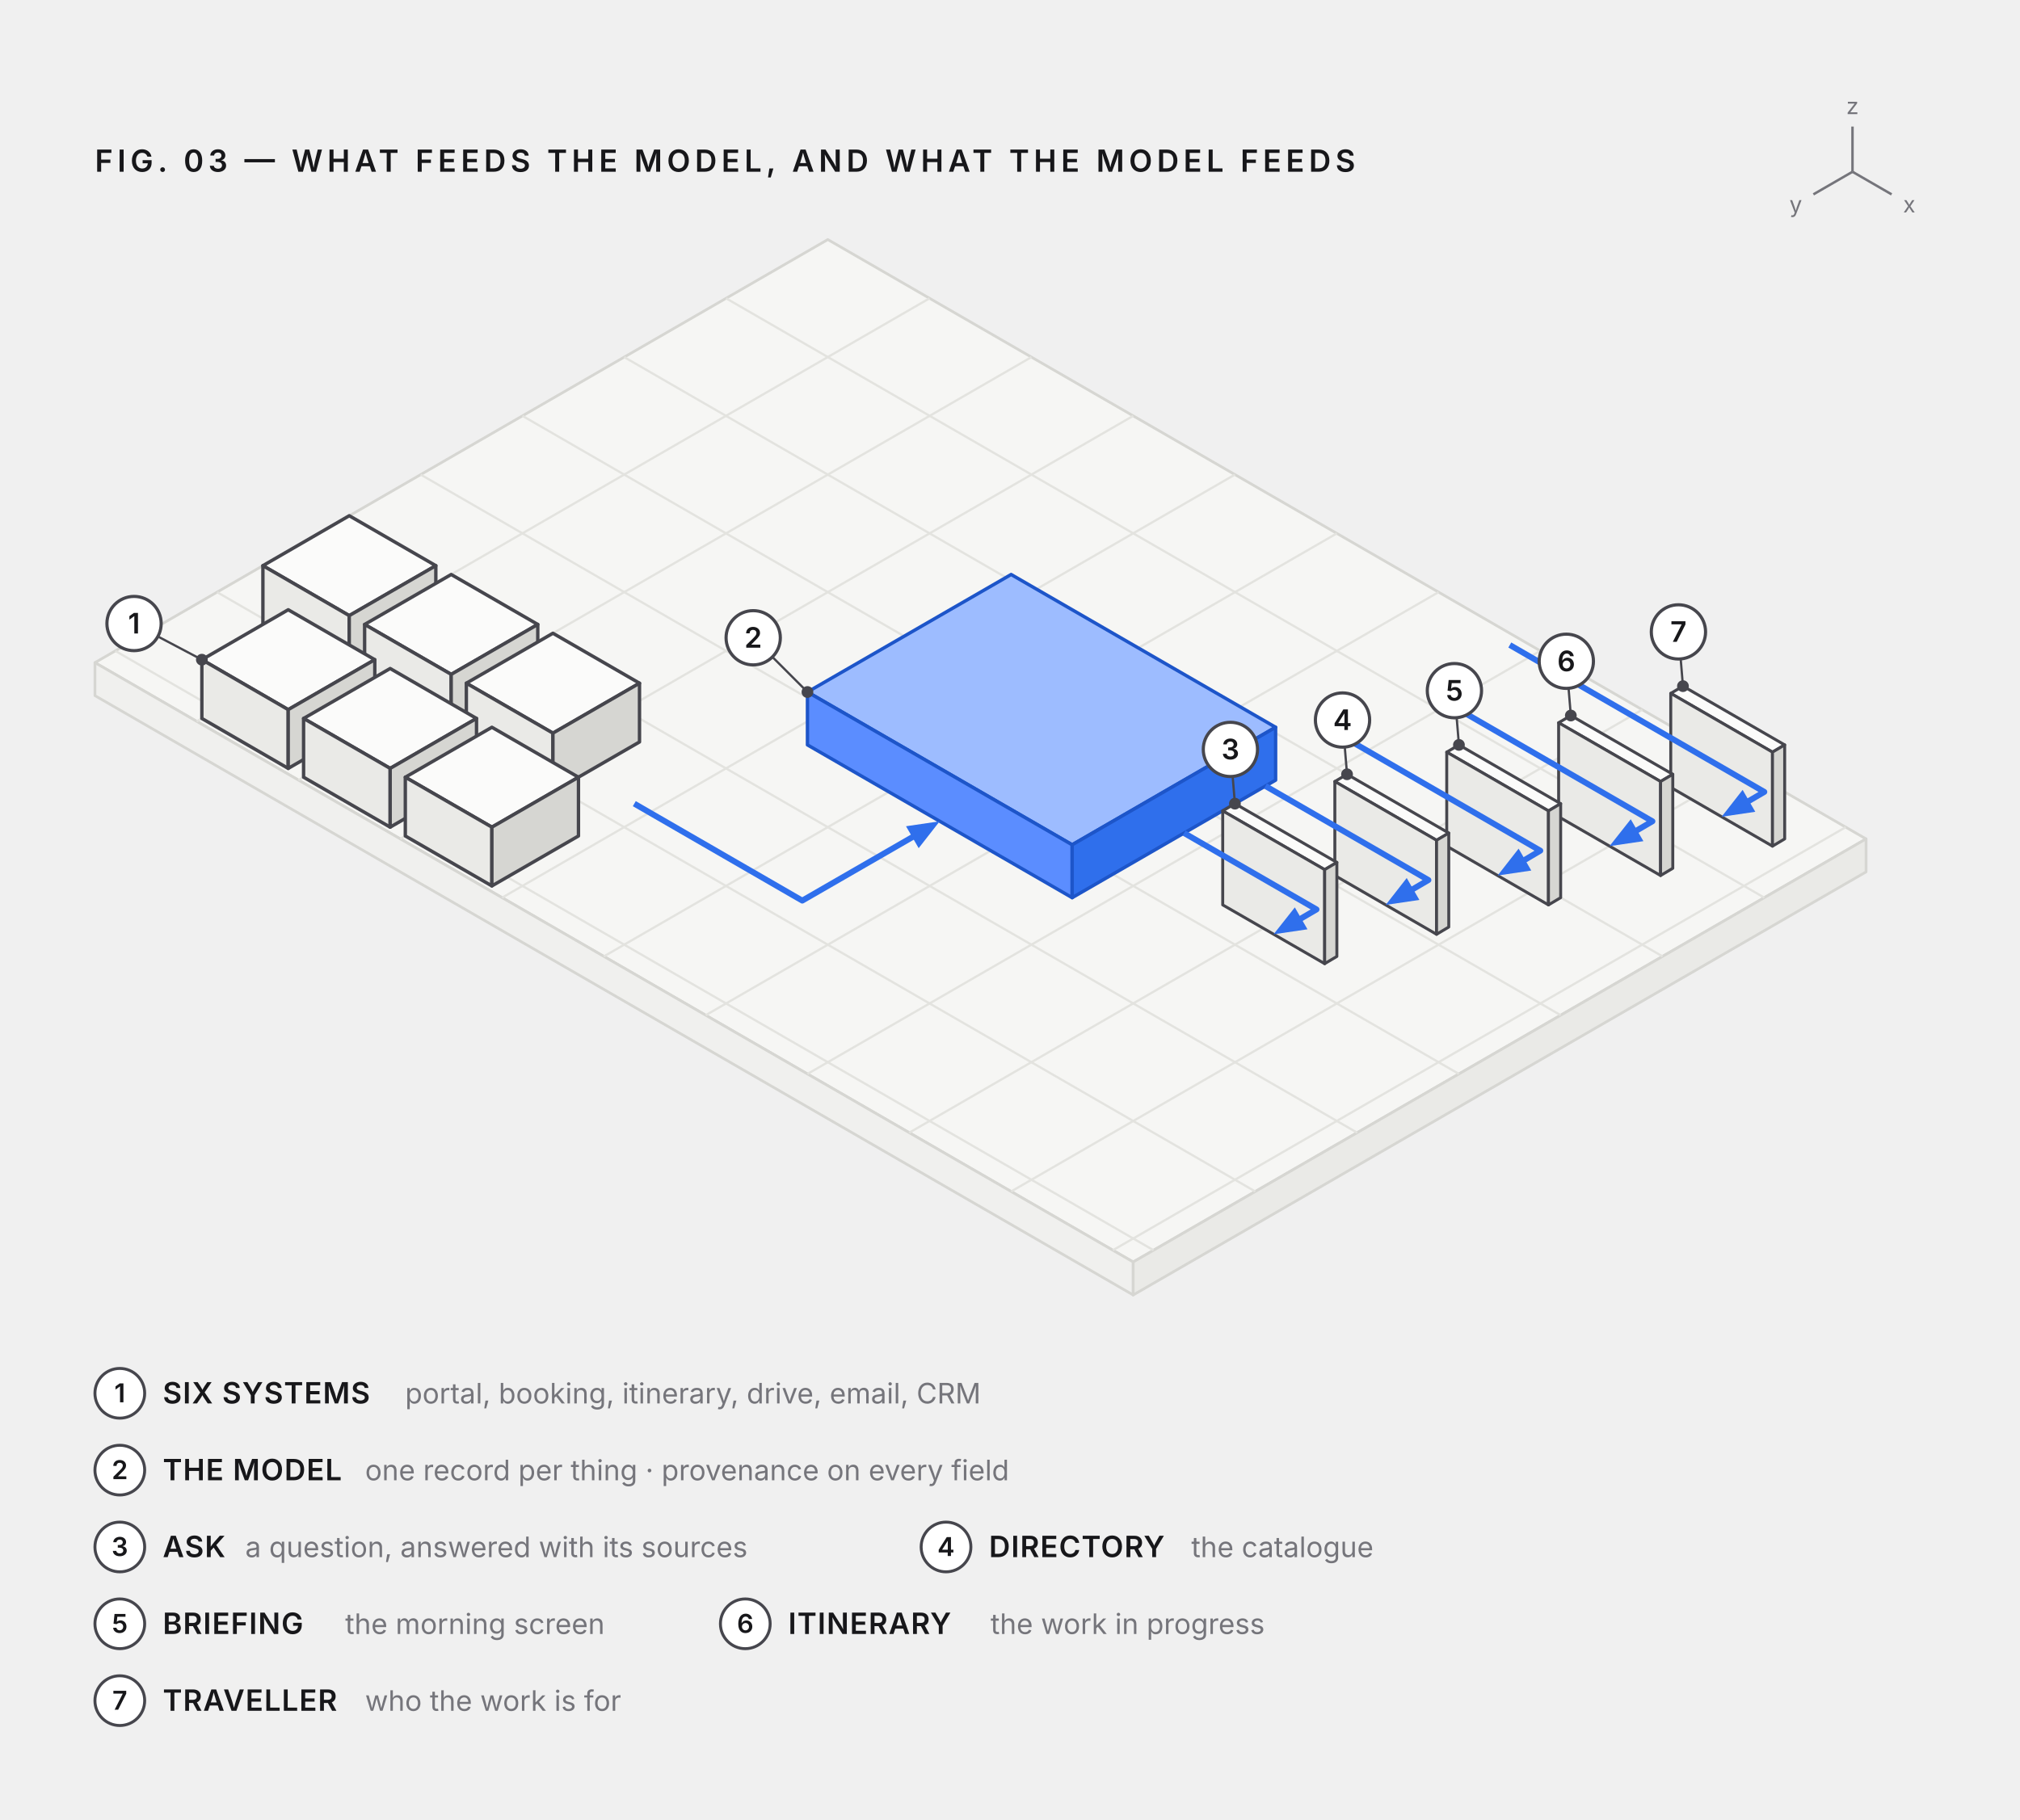
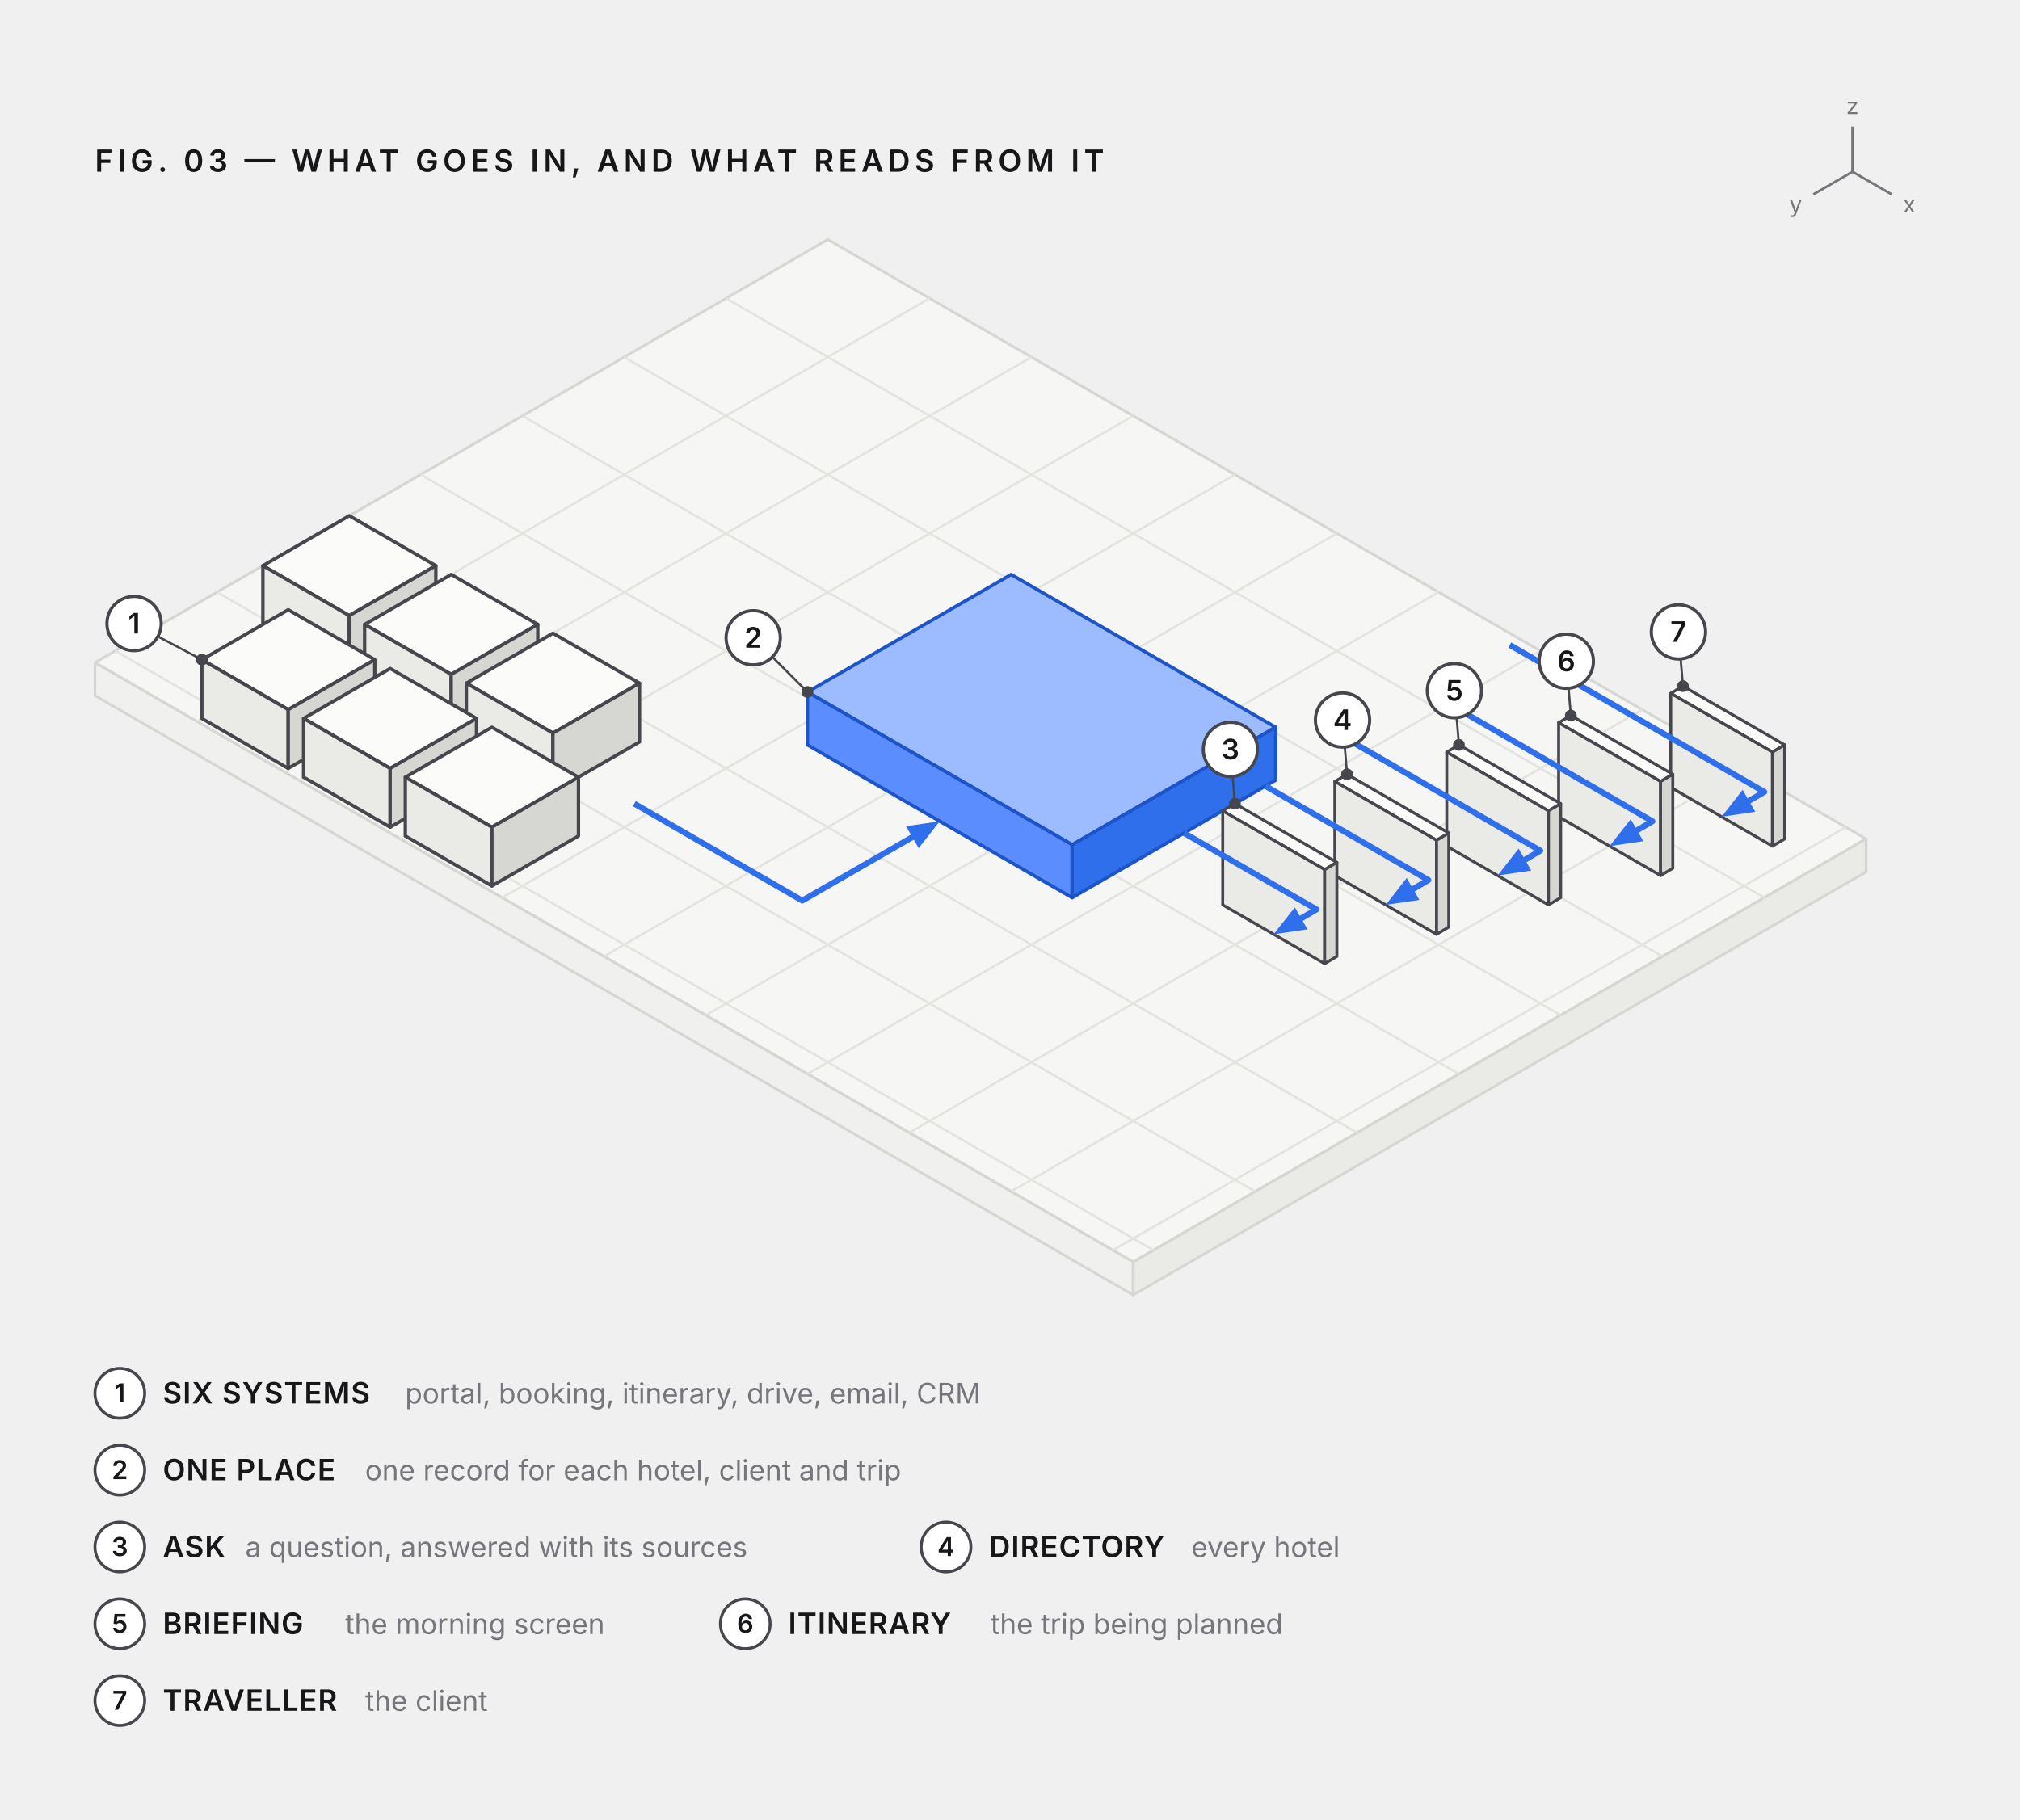
<svg xmlns="http://www.w3.org/2000/svg" viewBox="203.8 219.4 893.6 805.0" font-family="'Libre Franklin', Inter, 'Helvetica Neue', Arial, sans-serif">
  <g id="ground">
    <polygon points="570.0,325.4 1029.3,590.6 705.1,777.8 245.8,512.6" fill="#f6f6f4" stroke="#d6d6d2" stroke-width="1.2" stroke-linejoin="round" />
    <polygon points="245.8,527.2 705.1,792.4 705.1,777.8 245.8,512.6" fill="#f0f0ee" stroke="#d6d6d2" stroke-width="1.2" stroke-linejoin="round" />
    <polygon points="1029.3,605.2 705.1,792.4 705.1,777.8 1029.3,590.6" fill="#eaeae7" stroke="#d6d6d2" stroke-width="1.2" stroke-linejoin="round" />
    <polyline points="615.0,351.4 290.8,538.6" stroke="#e3e3df" stroke-width="1" fill="none" />
    <polyline points="660.1,377.4 335.8,564.6" stroke="#e3e3df" stroke-width="1" fill="none" />
    <polyline points="705.1,403.4 380.9,590.6" stroke="#e3e3df" stroke-width="1" fill="none" />
    <polyline points="750.1,429.4 425.9,616.6" stroke="#e3e3df" stroke-width="1" fill="none" />
    <polyline points="795.2,455.4 470.9,642.6" stroke="#e3e3df" stroke-width="1" fill="none" />
    <polyline points="840.2,481.4 516.0,668.6" stroke="#e3e3df" stroke-width="1" fill="none" />
    <polyline points="885.2,507.4 561.0,694.6" stroke="#e3e3df" stroke-width="1" fill="none" />
    <polyline points="930.3,533.4 606.0,720.6" stroke="#e3e3df" stroke-width="1" fill="none" />
    <polyline points="975.3,559.4 651.1,746.6" stroke="#e3e3df" stroke-width="1" fill="none" />
    <polyline points="1020.3,585.4 696.1,772.6" stroke="#e3e3df" stroke-width="1" fill="none" />
    <polyline points="525.0,351.4 984.3,616.6" stroke="#e3e3df" stroke-width="1" fill="none" />
    <polyline points="479.9,377.4 939.3,642.6" stroke="#e3e3df" stroke-width="1" fill="none" />
    <polyline points="434.9,403.4 894.2,668.6" stroke="#e3e3df" stroke-width="1" fill="none" />
    <polyline points="389.9,429.4 849.2,694.6" stroke="#e3e3df" stroke-width="1" fill="none" />
    <polyline points="344.8,455.4 804.2,720.6" stroke="#e3e3df" stroke-width="1" fill="none" />
    <polyline points="299.8,481.4 759.1,746.6" stroke="#e3e3df" stroke-width="1" fill="none" />
    <polyline points="254.8,507.4 714.1,772.6" stroke="#e3e3df" stroke-width="1" fill="none" />
  </g>
  <g id="blocks">
    <polygon points="358.3,447.6 396.6,469.7 358.3,491.8 320.1,469.7" fill="#fbfbfa" stroke="#46464d" stroke-width="1.5" stroke-linejoin="round" />
    <polygon points="320.1,495.7 358.3,517.8 358.3,491.8 320.1,469.7" fill="#eaeae7" stroke="#46464d" stroke-width="1.5" stroke-linejoin="round" />
    <polygon points="396.6,495.7 358.3,517.8 358.3,491.8 396.6,469.7" fill="#d6d6d2" stroke="#46464d" stroke-width="1.5" stroke-linejoin="round" />
    <polygon points="651.1,473.6 768.1,541.2 678.1,593.2 561.0,525.6" fill="#9dbcff" stroke="#1d55c9" stroke-width="1.5" stroke-linejoin="round" />
    <polygon points="561.0,549.0 678.1,616.6 678.1,593.2 561.0,525.6" fill="#5b8dff" stroke="#1d55c9" stroke-width="1.5" stroke-linejoin="round" />
    <polygon points="768.1,564.6 678.1,616.6 678.1,593.2 768.1,541.2" fill="#2f6fec" stroke="#1d55c9" stroke-width="1.5" stroke-linejoin="round" />
    <polygon points="403.4,473.6 441.7,495.7 403.4,517.8 365.1,495.7" fill="#fbfbfa" stroke="#46464d" stroke-width="1.5" stroke-linejoin="round" />
    <polygon points="365.1,521.7 403.4,543.8 403.4,517.8 365.1,495.7" fill="#eaeae7" stroke="#46464d" stroke-width="1.5" stroke-linejoin="round" />
    <polygon points="441.7,521.7 403.4,543.8 403.4,517.8 441.7,495.7" fill="#d6d6d2" stroke="#46464d" stroke-width="1.5" stroke-linejoin="round" />
    <polygon points="331.3,489.2 369.6,511.3 331.3,533.4 293.1,511.3" fill="#fbfbfa" stroke="#46464d" stroke-width="1.5" stroke-linejoin="round" />
    <polygon points="293.1,537.3 331.3,559.4 331.3,533.4 293.1,511.3" fill="#eaeae7" stroke="#46464d" stroke-width="1.5" stroke-linejoin="round" />
    <polygon points="369.6,537.3 331.3,559.4 331.3,533.4 369.6,511.3" fill="#d6d6d2" stroke="#46464d" stroke-width="1.5" stroke-linejoin="round" />
    <polygon points="448.4,499.6 486.7,521.7 448.4,543.8 410.1,521.7" fill="#fbfbfa" stroke="#46464d" stroke-width="1.5" stroke-linejoin="round" />
    <polygon points="410.1,547.7 448.4,569.8 448.4,543.8 410.1,521.7" fill="#eaeae7" stroke="#46464d" stroke-width="1.5" stroke-linejoin="round" />
    <polygon points="486.7,547.7 448.4,569.8 448.4,543.8 486.7,521.7" fill="#d6d6d2" stroke="#46464d" stroke-width="1.5" stroke-linejoin="round" />
    <polygon points="376.4,515.2 414.6,537.3 376.4,559.4 338.1,537.3" fill="#fbfbfa" stroke="#46464d" stroke-width="1.5" stroke-linejoin="round" />
    <polygon points="338.1,563.3 376.4,585.4 376.4,559.4 338.1,537.3" fill="#eaeae7" stroke="#46464d" stroke-width="1.5" stroke-linejoin="round" />
    <polygon points="414.6,563.3 376.4,585.4 376.4,559.4 414.6,537.3" fill="#d6d6d2" stroke="#46464d" stroke-width="1.5" stroke-linejoin="round" />
    <polygon points="948.3,523.0 993.3,549.0 987.9,552.2 942.9,526.2" fill="#fbfbfa" stroke="#46464d" stroke-width="1.3" stroke-linejoin="round" />
    <polygon points="942.9,567.8 987.9,593.8 987.9,552.2 942.9,526.2" fill="#eaeae7" stroke="#46464d" stroke-width="1.3" stroke-linejoin="round" />
    <polygon points="993.3,590.6 987.9,593.8 987.9,552.2 993.3,549.0" fill="#d6d6d2" stroke="#46464d" stroke-width="1.3" stroke-linejoin="round" />
    <polygon points="421.4,541.2 459.7,563.3 421.4,585.4 383.1,563.3" fill="#fbfbfa" stroke="#46464d" stroke-width="1.5" stroke-linejoin="round" />
    <polygon points="383.1,589.3 421.4,611.4 421.4,585.4 383.1,563.3" fill="#eaeae7" stroke="#46464d" stroke-width="1.5" stroke-linejoin="round" />
    <polygon points="459.7,589.3 421.4,611.4 421.4,585.4 459.7,563.3" fill="#d6d6d2" stroke="#46464d" stroke-width="1.5" stroke-linejoin="round" />
    <polygon points="898.7,536.0 943.8,562.0 938.4,565.2 893.3,539.2" fill="#fbfbfa" stroke="#46464d" stroke-width="1.3" stroke-linejoin="round" />
    <polygon points="893.3,580.8 938.4,606.8 938.4,565.2 893.3,539.2" fill="#eaeae7" stroke="#46464d" stroke-width="1.3" stroke-linejoin="round" />
    <polygon points="943.8,603.6 938.4,606.8 938.4,565.2 943.8,562.0" fill="#d6d6d2" stroke="#46464d" stroke-width="1.3" stroke-linejoin="round" />
    <polygon points="849.2,549.0 894.2,575.0 888.8,578.2 843.8,552.2" fill="#fbfbfa" stroke="#46464d" stroke-width="1.3" stroke-linejoin="round" />
    <polygon points="843.8,593.8 888.8,619.8 888.8,578.2 843.8,552.2" fill="#eaeae7" stroke="#46464d" stroke-width="1.3" stroke-linejoin="round" />
    <polygon points="894.2,616.6 888.8,619.8 888.8,578.2 894.2,575.0" fill="#d6d6d2" stroke="#46464d" stroke-width="1.3" stroke-linejoin="round" />
    <polygon points="799.7,562.0 844.7,588.0 839.3,591.2 794.3,565.2" fill="#fbfbfa" stroke="#46464d" stroke-width="1.3" stroke-linejoin="round" />
    <polygon points="794.3,606.8 839.3,632.8 839.3,591.2 794.3,565.2" fill="#eaeae7" stroke="#46464d" stroke-width="1.3" stroke-linejoin="round" />
    <polygon points="844.7,629.6 839.3,632.8 839.3,591.2 844.7,588.0" fill="#d6d6d2" stroke="#46464d" stroke-width="1.3" stroke-linejoin="round" />
    <polygon points="750.1,575.0 795.2,601.0 789.8,604.2 744.7,578.2" fill="#fbfbfa" stroke="#46464d" stroke-width="1.3" stroke-linejoin="round" />
    <polygon points="744.7,619.8 789.8,645.8 789.8,604.2 744.7,578.2" fill="#eaeae7" stroke="#46464d" stroke-width="1.3" stroke-linejoin="round" />
    <polygon points="795.2,642.6 789.8,645.8 789.8,604.2 795.2,601.0" fill="#d6d6d2" stroke="#46464d" stroke-width="1.3" stroke-linejoin="round" />
  </g>
  <g id="flows">
    <polyline points="484.4,575.0 558.7,617.9 608.3,589.3" fill="none" stroke="#2f6fec" stroke-width="2.6" stroke-linejoin="round" />
    <polygon points="619.5,582.8 610.2,594.7 604.6,585.0" fill="#2f6fec" />
    <polyline points="727.6,588.0 786.2,621.8 778.5,626.3" fill="none" stroke="#2f6fec" stroke-width="2.6" stroke-linejoin="round" />
    <polygon points="767.2,632.8 776.6,620.9 782.2,630.6" fill="#2f6fec" />
    <polyline points="763.6,567.2 835.7,608.8 828.0,613.3" fill="none" stroke="#2f6fec" stroke-width="2.6" stroke-linejoin="round" />
    <polygon points="816.8,619.8 826.1,607.9 831.7,617.6" fill="#2f6fec" />
    <polyline points="799.7,546.4 885.2,595.8 877.6,600.3" fill="none" stroke="#2f6fec" stroke-width="2.6" stroke-linejoin="round" />
    <polygon points="866.3,606.8 875.6,594.9 881.2,604.6" fill="#2f6fec" />
    <polyline points="835.7,525.6 934.8,582.8 927.1,587.3" fill="none" stroke="#2f6fec" stroke-width="2.6" stroke-linejoin="round" />
    <polygon points="915.8,593.8 925.2,581.9 930.8,591.6" fill="#2f6fec" />
    <polyline points="871.7,504.8 984.3,569.8 976.6,574.3" fill="none" stroke="#2f6fec" stroke-width="2.6" stroke-linejoin="round" />
    <polygon points="965.4,580.8 974.7,568.9 980.3,578.6" fill="#2f6fec" />
  </g>
  <g id="callouts">
    <line x1="273.6" y1="501.0" x2="293.1" y2="511.3" stroke="#46464d" stroke-width="1" />
    <circle cx="293.1" cy="511.3" r="2.6" fill="#46464d" />
    <circle cx="263.1" cy="495.3" r="12" fill="#ffffff" stroke="#46464d" stroke-width="1.4" />
    <text x="263.1" y="499.7" font-size="12.5" font-weight="600" fill="#17171a" text-anchor="middle">1</text>
    <line x1="545.5" y1="510.1" x2="561.0" y2="525.6" stroke="#46464d" stroke-width="1" />
    <circle cx="561.0" cy="525.6" r="2.6" fill="#46464d" />
    <circle cx="537.0" cy="501.6" r="12" fill="#ffffff" stroke="#46464d" stroke-width="1.4" />
    <text x="537.0" y="506.0" font-size="12.5" font-weight="600" fill="#17171a" text-anchor="middle">2</text>
    <line x1="749.1" y1="563.0" x2="750.1" y2="575.0" stroke="#46464d" stroke-width="1" />
    <circle cx="750.1" cy="575.0" r="2.6" fill="#46464d" />
    <circle cx="748.1" cy="551.0" r="12" fill="#ffffff" stroke="#46464d" stroke-width="1.4" />
    <text x="748.1" y="555.4" font-size="12.5" font-weight="600" fill="#17171a" text-anchor="middle">3</text>
    <line x1="798.7" y1="550.0" x2="799.7" y2="562.0" stroke="#46464d" stroke-width="1" />
    <circle cx="799.7" cy="562.0" r="2.6" fill="#46464d" />
    <circle cx="797.7" cy="538.0" r="12" fill="#ffffff" stroke="#46464d" stroke-width="1.4" />
    <text x="797.7" y="542.4" font-size="12.5" font-weight="600" fill="#17171a" text-anchor="middle">4</text>
    <line x1="848.2" y1="537.0" x2="849.2" y2="549.0" stroke="#46464d" stroke-width="1" />
    <circle cx="849.2" cy="549.0" r="2.6" fill="#46464d" />
    <circle cx="847.2" cy="525.0" r="12" fill="#ffffff" stroke="#46464d" stroke-width="1.4" />
    <text x="847.2" y="529.4" font-size="12.5" font-weight="600" fill="#17171a" text-anchor="middle">5</text>
    <line x1="897.7" y1="524.0" x2="898.7" y2="536.0" stroke="#46464d" stroke-width="1" />
    <circle cx="898.7" cy="536.0" r="2.6" fill="#46464d" />
    <circle cx="896.7" cy="512.0" r="12" fill="#ffffff" stroke="#46464d" stroke-width="1.4" />
    <text x="896.7" y="516.4" font-size="12.5" font-weight="600" fill="#17171a" text-anchor="middle">6</text>
    <line x1="947.3" y1="511.0" x2="948.3" y2="523.0" stroke="#46464d" stroke-width="1" />
    <circle cx="948.3" cy="523.0" r="2.6" fill="#46464d" />
    <circle cx="946.3" cy="499.0" r="12" fill="#ffffff" stroke="#46464d" stroke-width="1.4" />
    <text x="946.3" y="503.4" font-size="12.5" font-weight="600" fill="#17171a" text-anchor="middle">7</text>
  </g>
-   <text x="245.8" y="295.4" font-size="13.5" font-weight="600" fill="#17171a" letter-spacing="2">FIG. 03 — WHAT FEEDS THE MODEL, AND WHAT THE MODEL FEEDS</text>
+   <text x="245.8" y="295.4" font-size="13.5" font-weight="600" fill="#17171a" letter-spacing="2">FIG. 03 — WHAT GOES IN, AND WHAT READS FROM IT</text>
  <circle cx="256.8" cy="835.9" r="11" fill="#ffffff" stroke="#46464d" stroke-width="1.3" />
  <text x="256.8" y="839.9" font-size="11.5" font-weight="600" fill="#17171a" text-anchor="middle">1</text>
  <text x="275.8" y="840.4" font-size="13" font-weight="600" fill="#17171a" letter-spacing=".4">SIX SYSTEMS</text>
  <text x="383.0" y="840.4" font-size="12.5" fill="#75757b">portal, booking, itinerary, drive, email, CRM</text>
  <circle cx="256.8" cy="869.9" r="11" fill="#ffffff" stroke="#46464d" stroke-width="1.3" />
  <text x="256.8" y="873.9" font-size="11.5" font-weight="600" fill="#17171a" text-anchor="middle">2</text>
-   <text x="275.8" y="874.4" font-size="13" font-weight="600" fill="#17171a" letter-spacing=".4">THE MODEL</text>
-   <text x="365.3" y="874.4" font-size="12.5" fill="#75757b">one record per thing · provenance on every field</text>
+   <text x="275.8" y="874.4" font-size="13" font-weight="600" fill="#17171a" letter-spacing=".4">ONE PLACE</text>
+   <text x="365.3" y="874.4" font-size="12.5" fill="#75757b">one record for each hotel, client and trip</text>
  <circle cx="256.8" cy="903.9" r="11" fill="#ffffff" stroke="#46464d" stroke-width="1.3" />
  <text x="256.8" y="907.9" font-size="11.5" font-weight="600" fill="#17171a" text-anchor="middle">3</text>
  <text x="275.8" y="908.4" font-size="13" font-weight="600" fill="#17171a" letter-spacing=".4">ASK</text>
  <text x="312.3" y="908.4" font-size="12.5" fill="#75757b">a question, answered with its sources</text>
  <circle cx="622.3" cy="903.9" r="11" fill="#ffffff" stroke="#46464d" stroke-width="1.3" />
  <text x="622.3" y="907.9" font-size="11.5" font-weight="600" fill="#17171a" text-anchor="middle">4</text>
  <text x="641.3" y="908.4" font-size="13" font-weight="600" fill="#17171a" letter-spacing=".4">DIRECTORY</text>
-   <text x="730.8" y="908.4" font-size="12.5" fill="#75757b">the catalogue</text>
+   <text x="730.8" y="908.4" font-size="12.5" fill="#75757b">every hotel</text>
  <circle cx="256.8" cy="937.9" r="11" fill="#ffffff" stroke="#46464d" stroke-width="1.3" />
  <text x="256.8" y="941.9" font-size="11.5" font-weight="600" fill="#17171a" text-anchor="middle">5</text>
  <text x="275.8" y="942.4" font-size="13" font-weight="600" fill="#17171a" letter-spacing=".4">BRIEFING</text>
  <text x="356.5" y="942.4" font-size="12.5" fill="#75757b">the morning screen</text>
  <circle cx="533.5" cy="937.9" r="11" fill="#ffffff" stroke="#46464d" stroke-width="1.3" />
  <text x="533.5" y="941.9" font-size="11.5" font-weight="600" fill="#17171a" text-anchor="middle">6</text>
  <text x="552.5" y="942.4" font-size="13" font-weight="600" fill="#17171a" letter-spacing=".4">ITINERARY</text>
-   <text x="642.0" y="942.4" font-size="12.5" fill="#75757b">the work in progress</text>
+   <text x="642.0" y="942.4" font-size="12.5" fill="#75757b">the trip being planned</text>
  <circle cx="256.8" cy="971.9" r="11" fill="#ffffff" stroke="#46464d" stroke-width="1.3" />
  <text x="256.8" y="975.9" font-size="11.5" font-weight="600" fill="#17171a" text-anchor="middle">7</text>
  <text x="275.8" y="976.4" font-size="13" font-weight="600" fill="#17171a" letter-spacing=".4">TRAVELLER</text>
-   <text x="365.3" y="976.4" font-size="12.5" fill="#75757b">who the work is for</text>
+   <text x="365.3" y="976.4" font-size="12.5" fill="#75757b">the client</text>
  <line x1="1023.3" y1="295.4" x2="1040.6" y2="305.4" stroke="#75757b" stroke-width="1.1" />
  <text x="1048.4" y="313.4" font-size="10" fill="#75757b" text-anchor="middle">x</text>
  <line x1="1023.3" y1="295.4" x2="1006.0" y2="305.4" stroke="#75757b" stroke-width="1.1" />
  <text x="998.2" y="313.4" font-size="10" fill="#75757b" text-anchor="middle">y</text>
  <line x1="1023.3" y1="295.4" x2="1023.3" y2="275.4" stroke="#75757b" stroke-width="1.1" />
  <text x="1023.3" y="269.9" font-size="10" fill="#75757b" text-anchor="middle">z</text>
</svg>
